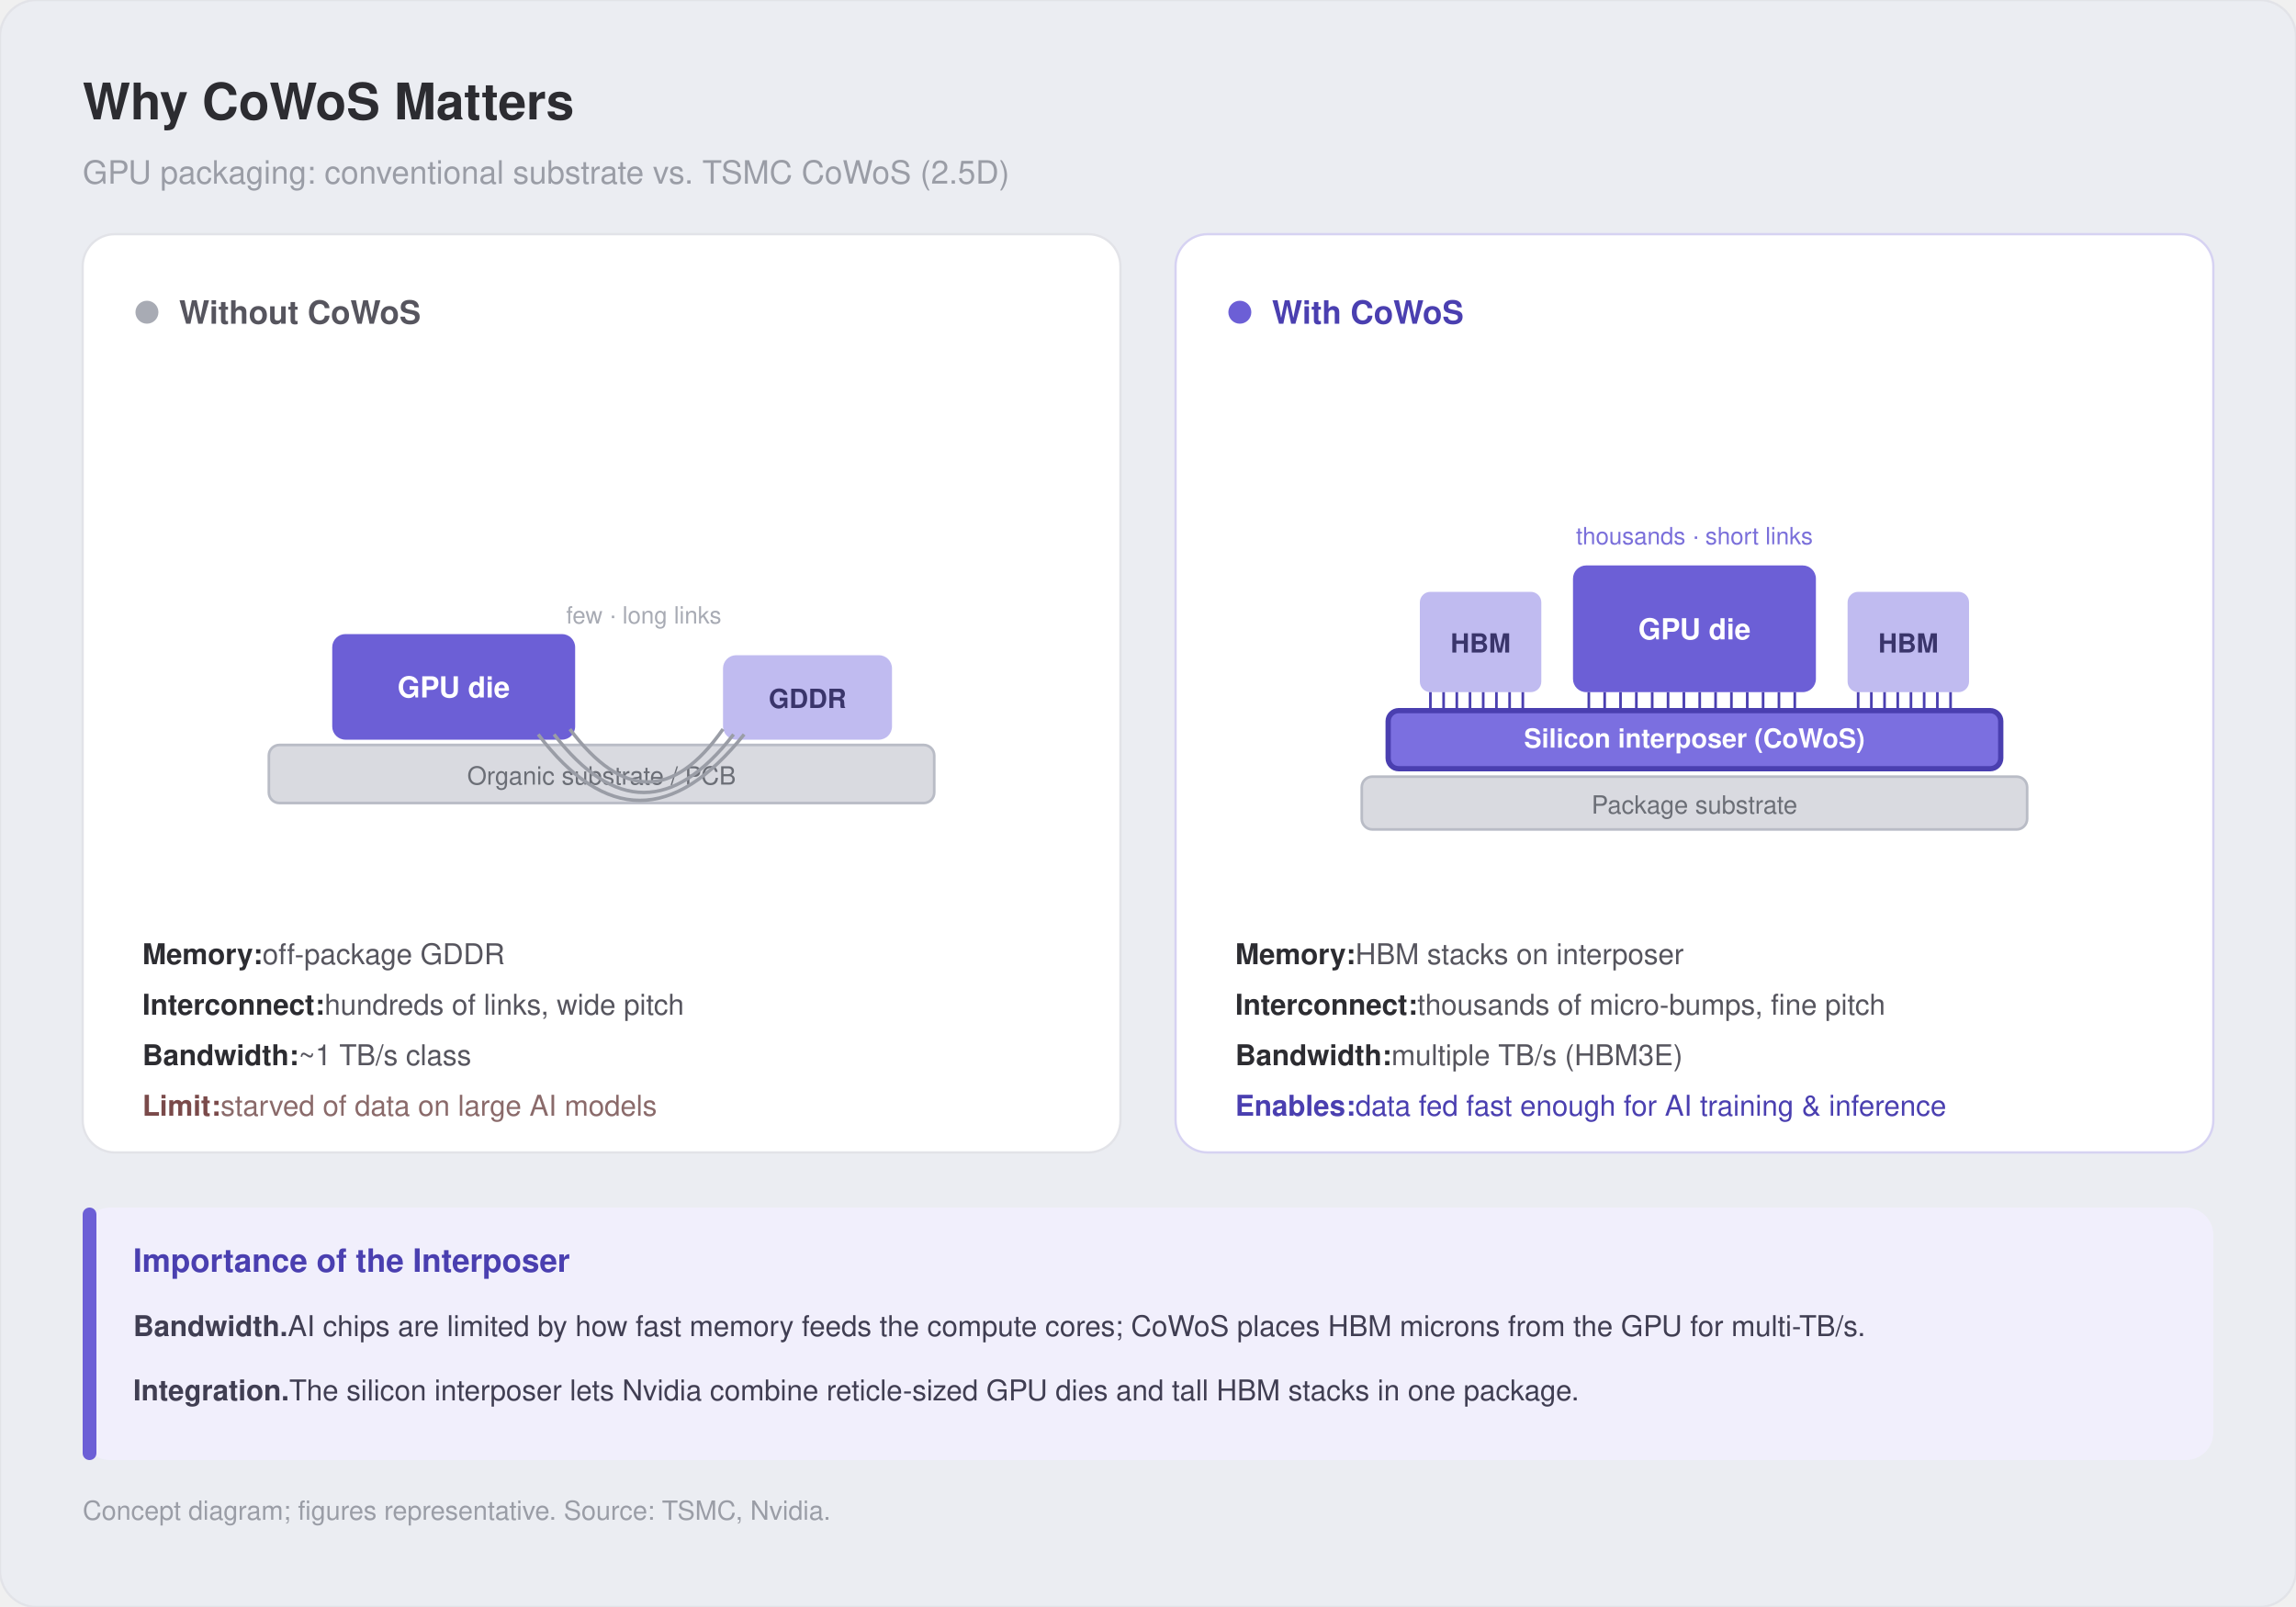
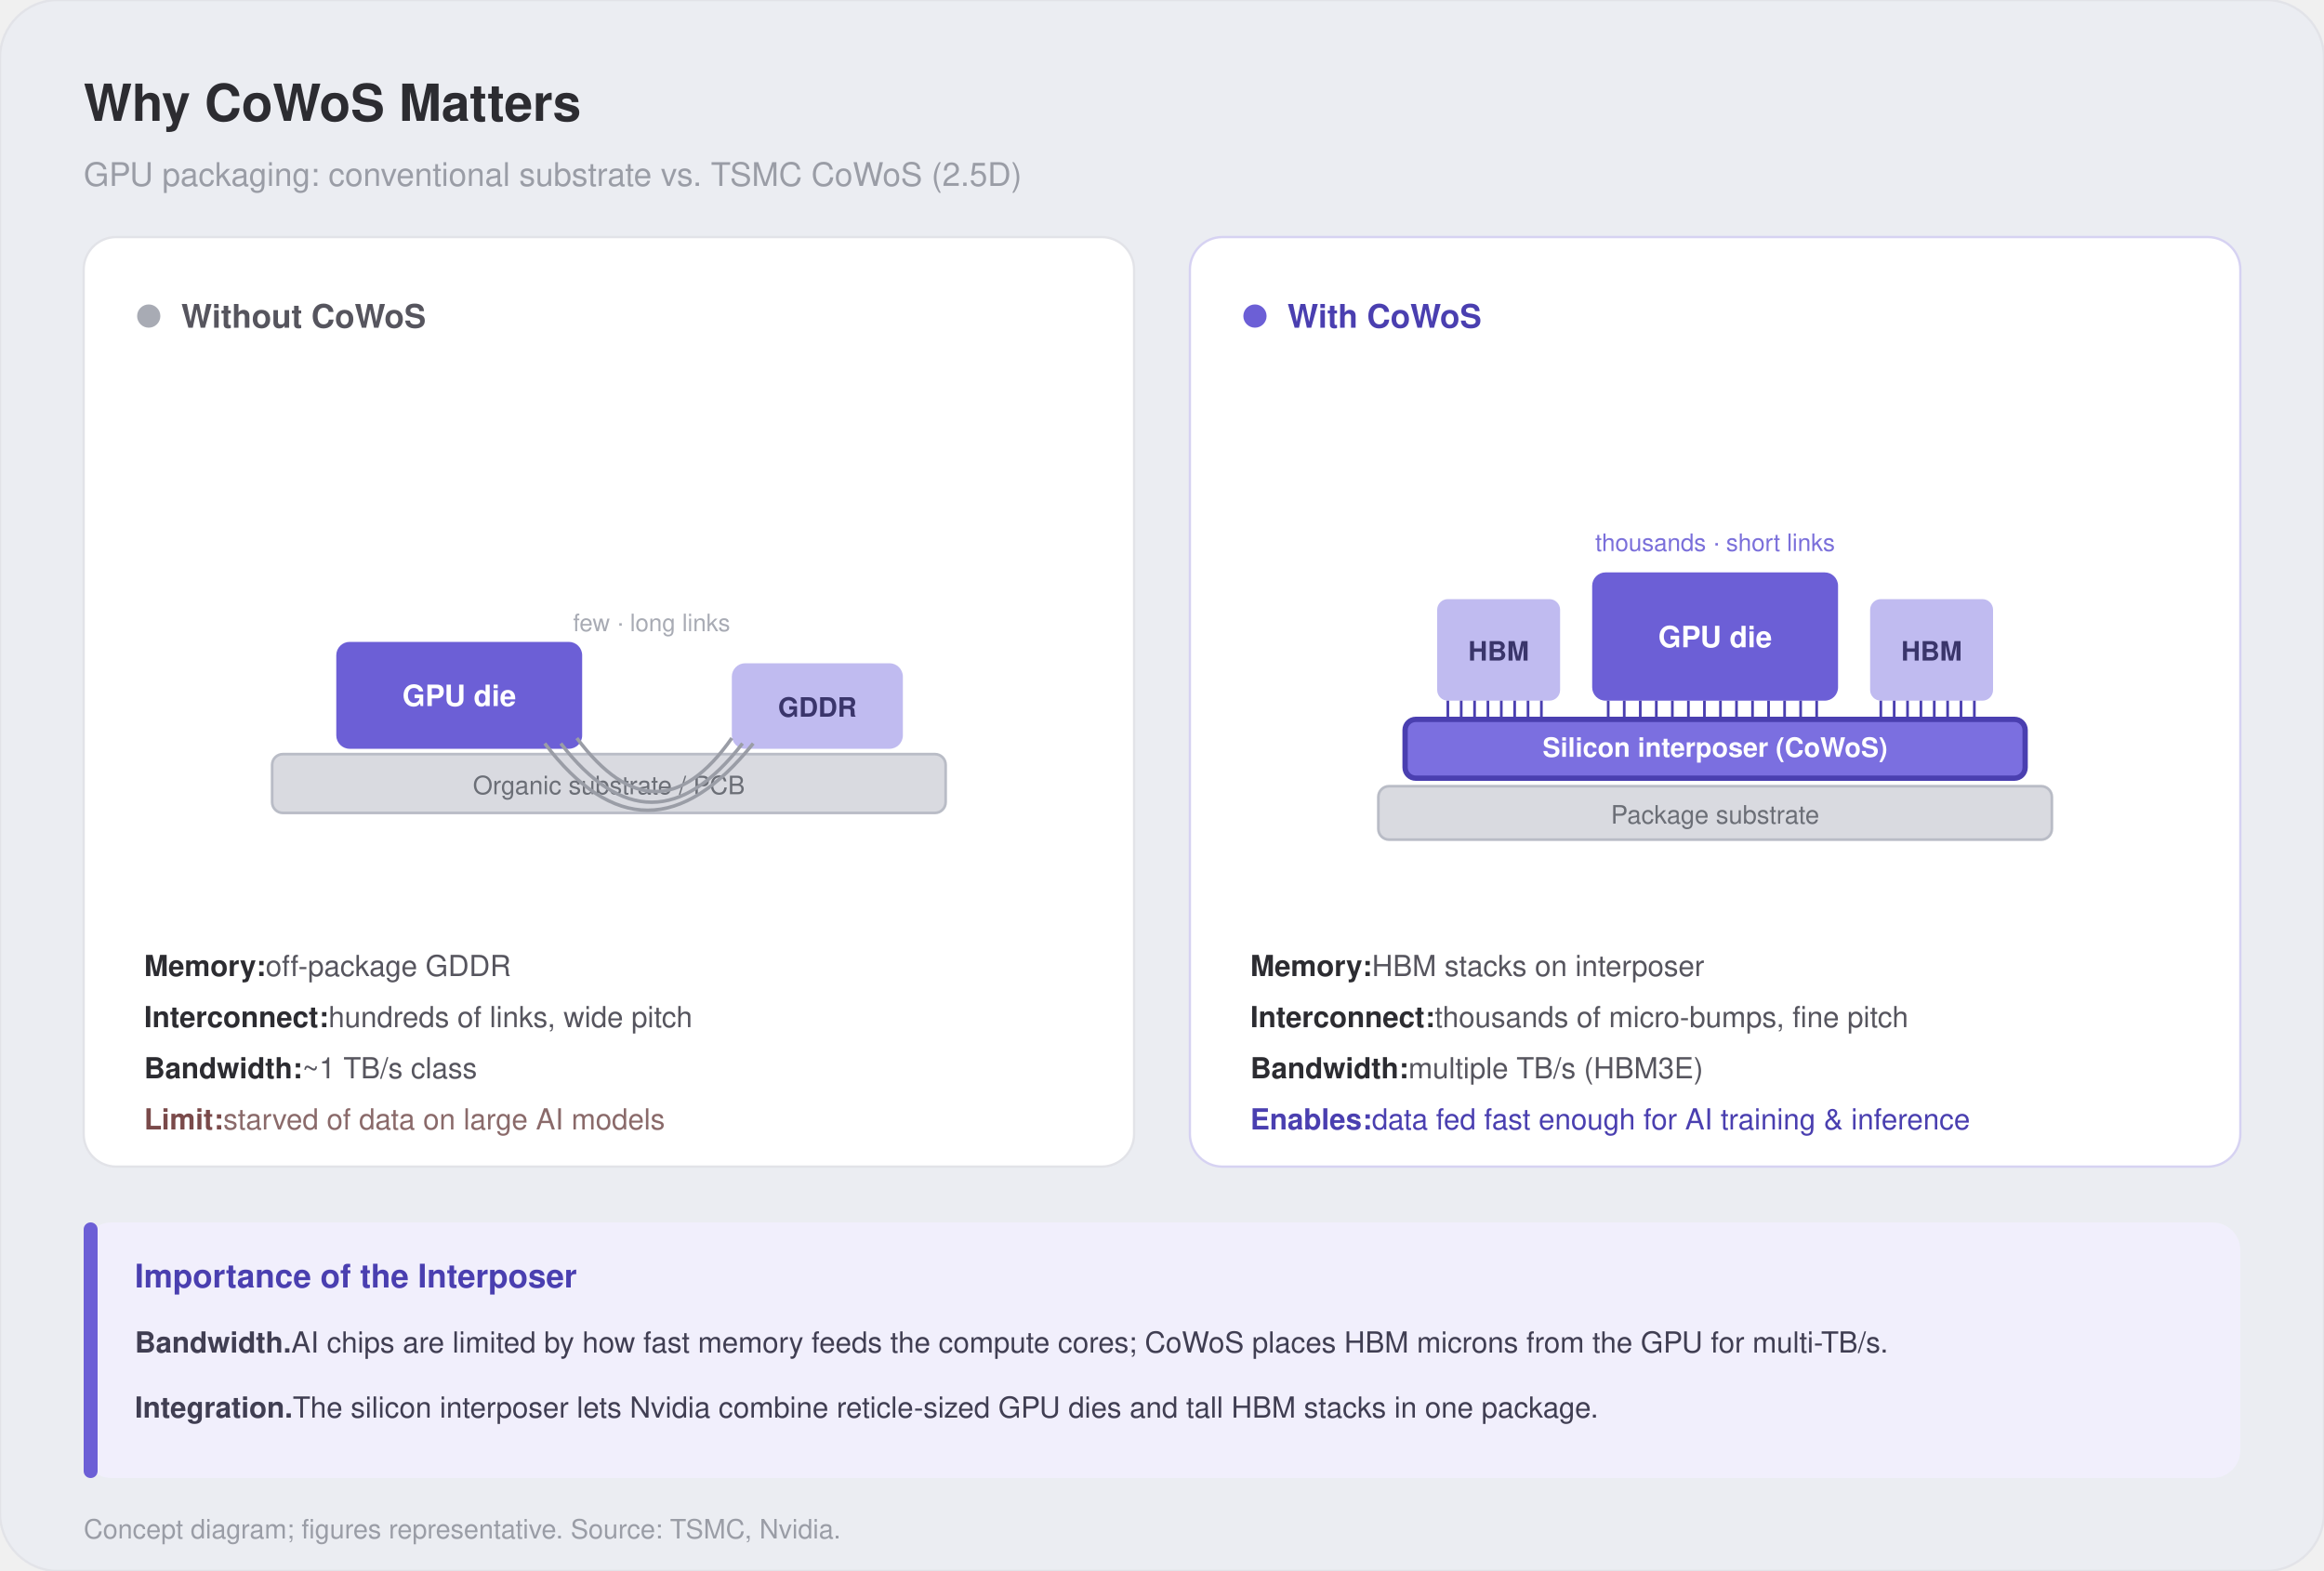
- <svg xmlns="http://www.w3.org/2000/svg" width="1000" height="700" viewBox="0 -2 1000 700" font-family="Helvetica, Arial, sans-serif">
-   <rect x="0" y="-2" width="1000" height="700" rx="16" fill="#EBEDF2" stroke="#E2E3E8" stroke-width="1" />
+ <svg xmlns="http://www.w3.org/2000/svg" width="1000" height="676" viewBox="0 -2 1000 676" font-family="Helvetica, Arial, sans-serif">
+   <rect x="0" y="-2" width="1000" height="676" rx="25" fill="#EBEDF2" stroke="#E2E3E8" stroke-width="1" />
  <text x="36" y="50" font-size="22" font-weight="600" fill="#2C2C31">Why CoWoS Matters</text>
  <text x="36" y="78" font-size="14" fill="#9A9DA6">GPU packaging: conventional substrate vs. TSMC CoWoS (2.5D)</text>
  <rect x="36" y="100" width="452" height="400" rx="14" fill="#FFFFFF" stroke="#E2E3E8" />
  <circle cx="64" cy="134" r="5" fill="#A8ABB4" />
  <text x="78" y="139" font-size="14" font-weight="700" fill="#56555E">Without CoWoS</text>
  <g transform="translate(89.5,150) scale(1.15)">
    <rect x="24" y="150" width="252" height="22" rx="4" fill="#D9DAE0" stroke="#B9BCC6" />
    <text x="150" y="165" text-anchor="middle" font-size="9.5" fill="#6B6E76">Organic substrate / PCB</text>
    <rect x="48" y="108" width="92" height="40" rx="5" fill="#6C5FD6" />
    <text x="94" y="132" text-anchor="middle" font-size="11" fill="#FFFFFF" font-weight="600">GPU die</text>
    <rect x="196" y="116" width="64" height="32" rx="5" fill="#C0BBF0" />
    <text x="228" y="136" text-anchor="middle" font-size="10" fill="#3A356B" font-weight="600">GDDR</text>
    <path d="M138 144 Q168 184 196 144" fill="none" stroke="#9A9DA6" stroke-width="1.3" />
    <path d="M132 146 Q166 190 200 146" fill="none" stroke="#9A9DA6" stroke-width="1.3" />
    <path d="M126 146 Q164 196 204 146" fill="none" stroke="#9A9DA6" stroke-width="1.3" />
    <text x="166" y="104" text-anchor="middle" font-size="9" fill="#A8ABB4">few · long links</text>
  </g>
  <text x="62" y="418" font-size="12.5" fill="#56555E">
    <tspan fill="#2C2C31" font-weight="700">Memory: </tspan>off-package GDDR</text>
  <text x="62" y="440" font-size="12.5" fill="#56555E">
    <tspan fill="#2C2C31" font-weight="700">Interconnect: </tspan>hundreds of links, wide pitch</text>
  <text x="62" y="462" font-size="12.5" fill="#56555E">
    <tspan fill="#2C2C31" font-weight="700">Bandwidth: </tspan>~1 TB/s class</text>
  <text x="62" y="484" font-size="12.5" fill="#8A6A6A">
    <tspan fill="#7A4A4A" font-weight="700">Limit: </tspan>starved of data on large AI models</text>
  <rect x="512" y="100" width="452" height="400" rx="14" fill="#FFFFFF" stroke="#D6D2F2" />
  <circle cx="540" cy="134" r="5" fill="#6C5FD6" />
  <text x="554" y="139" font-size="14" font-weight="700" fill="#4A3FB0">With CoWoS</text>
  <g transform="translate(565.5,150) scale(1.15)">
    <rect x="24" y="162" width="252" height="20" rx="4" fill="#D9DAE0" stroke="#B9BCC6" />
    <text x="150" y="176" text-anchor="middle" font-size="9.5" fill="#6B6E76">Package substrate</text>
    <rect x="34" y="137" width="232" height="22" rx="4" fill="#7B6FE0" stroke="#4A3FB0" stroke-width="2" />
    <text x="150" y="151" text-anchor="middle" font-size="10" fill="#FFFFFF" font-weight="700">Silicon interposer (CoWoS)</text>
    <rect x="46" y="92" width="46" height="38" rx="4" fill="#C0BBF0" />
    <text x="69" y="115" text-anchor="middle" font-size="10" fill="#3A356B" font-weight="600">HBM</text>
    <rect x="104" y="82" width="92" height="48" rx="5" fill="#6C5FD6" />
    <text x="150" y="110" text-anchor="middle" font-size="11" fill="#FFFFFF" font-weight="600">GPU die</text>
    <rect x="208" y="92" width="46" height="38" rx="4" fill="#C0BBF0" />
    <text x="231" y="115" text-anchor="middle" font-size="10" fill="#3A356B" font-weight="600">HBM</text>
    <g stroke="#4A3FB0" stroke-width="1">
      <line x1="50" y1="130" x2="50" y2="137" />
      <line x1="55" y1="130" x2="55" y2="137" />
      <line x1="60" y1="130" x2="60" y2="137" />
      <line x1="65" y1="130" x2="65" y2="137" />
      <line x1="70" y1="130" x2="70" y2="137" />
      <line x1="75" y1="130" x2="75" y2="137" />
      <line x1="80" y1="130" x2="80" y2="137" />
      <line x1="85" y1="130" x2="85" y2="137" />
      <line x1="110" y1="130" x2="110" y2="137" />
      <line x1="116" y1="130" x2="116" y2="137" />
      <line x1="122" y1="130" x2="122" y2="137" />
      <line x1="128" y1="130" x2="128" y2="137" />
      <line x1="134" y1="130" x2="134" y2="137" />
      <line x1="140" y1="130" x2="140" y2="137" />
      <line x1="146" y1="130" x2="146" y2="137" />
      <line x1="152" y1="130" x2="152" y2="137" />
      <line x1="158" y1="130" x2="158" y2="137" />
      <line x1="164" y1="130" x2="164" y2="137" />
      <line x1="170" y1="130" x2="170" y2="137" />
      <line x1="176" y1="130" x2="176" y2="137" />
      <line x1="182" y1="130" x2="182" y2="137" />
      <line x1="188" y1="130" x2="188" y2="137" />
      <line x1="212" y1="130" x2="212" y2="137" />
      <line x1="217" y1="130" x2="217" y2="137" />
      <line x1="222" y1="130" x2="222" y2="137" />
      <line x1="227" y1="130" x2="227" y2="137" />
      <line x1="232" y1="130" x2="232" y2="137" />
      <line x1="237" y1="130" x2="237" y2="137" />
      <line x1="242" y1="130" x2="242" y2="137" />
      <line x1="247" y1="130" x2="247" y2="137" />
    </g>
    <text x="150" y="74" text-anchor="middle" font-size="9" fill="#7A6FDA">thousands · short links</text>
  </g>
  <text x="538" y="418" font-size="12.5" fill="#56555E">
    <tspan fill="#2C2C31" font-weight="700">Memory: </tspan>HBM stacks on interposer</text>
  <text x="538" y="440" font-size="12.5" fill="#56555E">
    <tspan fill="#2C2C31" font-weight="700">Interconnect: </tspan>thousands of micro-bumps, fine pitch</text>
  <text x="538" y="462" font-size="12.5" fill="#56555E">
    <tspan fill="#2C2C31" font-weight="700">Bandwidth: </tspan>multiple TB/s (HBM3E)</text>
  <text x="538" y="484" font-size="12.5" fill="#4A3FB0">
    <tspan fill="#4A3FB0" font-weight="700">Enables: </tspan>data fed fast enough for AI training &amp; inference</text>
  <rect x="36" y="524" width="928" height="110" rx="12" fill="#F1EFFC" />
  <rect x="36" y="524" width="6" height="110" rx="3" fill="#6C5FD6" />
  <text x="58" y="552" font-size="14" font-weight="700" fill="#4A3FB0">Importance of the Interposer</text>
  <text x="58" y="580" font-size="12.5" fill="#403E52">
    <tspan font-weight="700">Bandwidth. </tspan>AI chips are limited by how fast memory feeds the compute cores; CoWoS places HBM microns from the GPU for multi-TB/s.</text>
  <text x="58" y="608" font-size="12.5" fill="#403E52">
    <tspan font-weight="700">Integration. </tspan>The silicon interposer lets Nvidia combine reticle-sized GPU dies and tall HBM stacks in one package.</text>
  <text x="36" y="660" font-size="11.5" fill="#9A9DA6">Concept diagram; figures representative. Source: TSMC, Nvidia.</text>
</svg>
